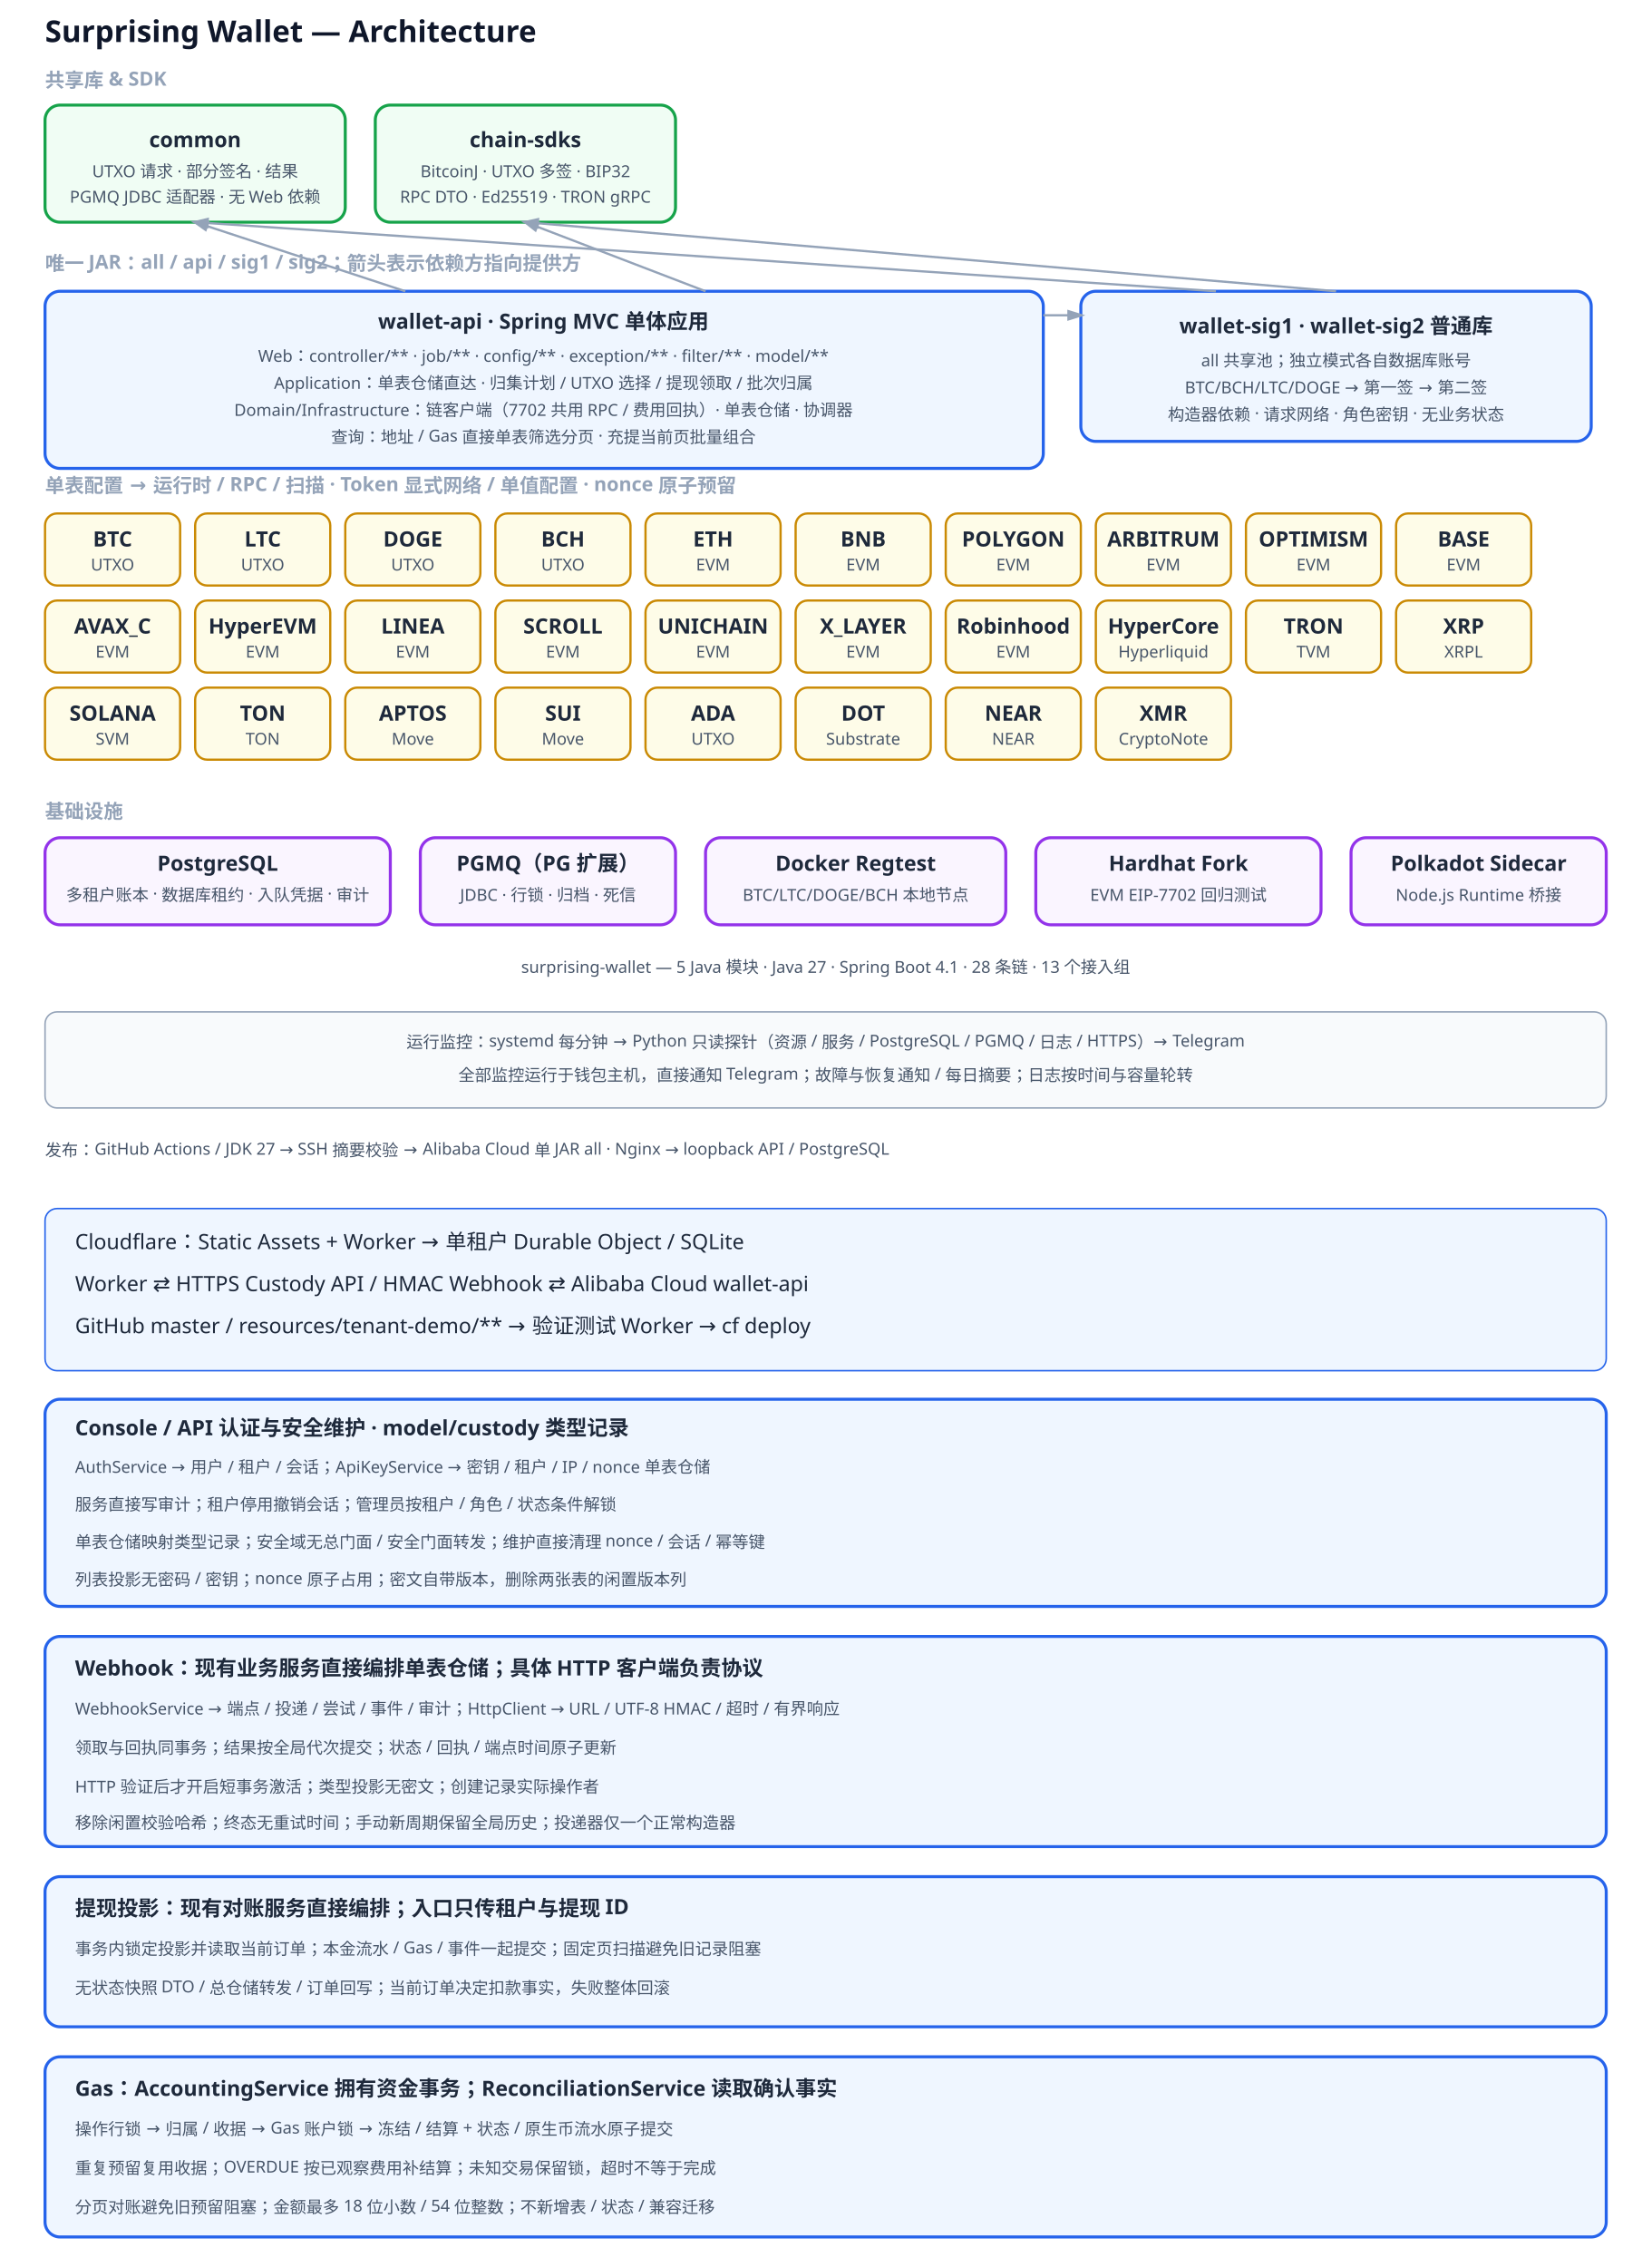
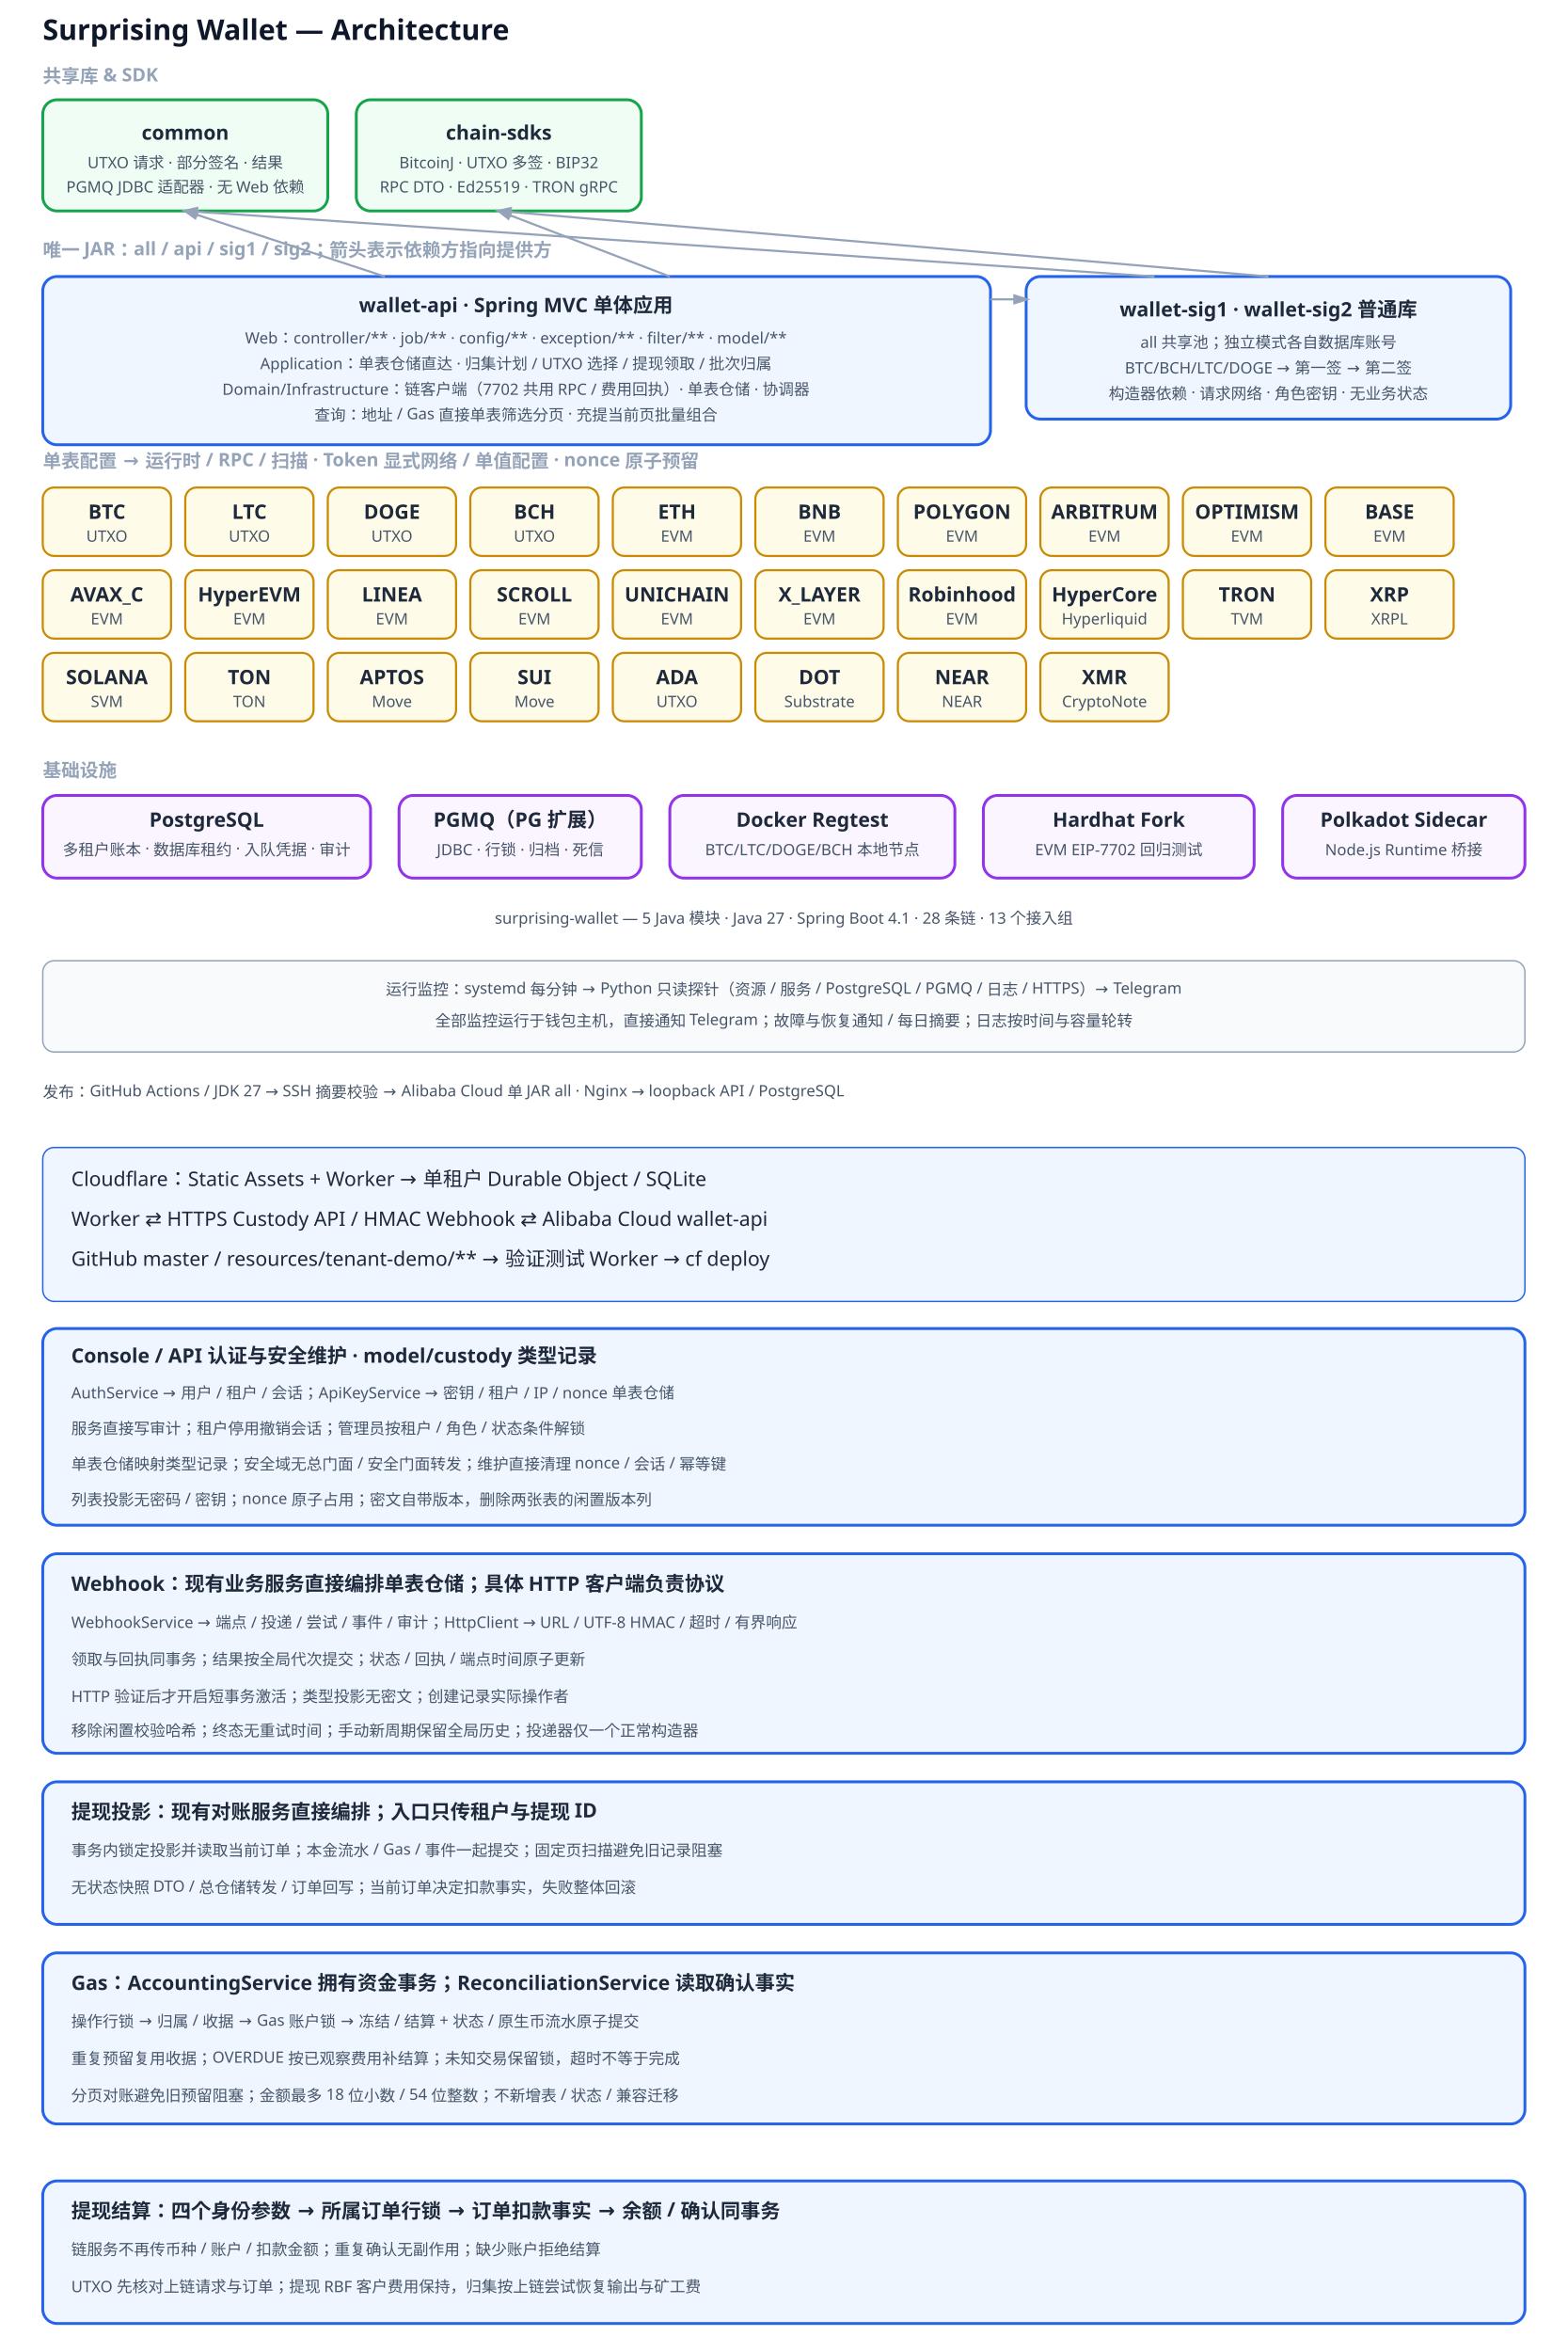
- <svg xmlns="http://www.w3.org/2000/svg" width="1100" height="1510" viewBox="0 0 1100 1510">
+ <svg xmlns="http://www.w3.org/2000/svg" width="1100" height="1650" viewBox="0 0 1100 1650">
  <style>
    .svc   { fill: #eff6ff; stroke: #2563eb; stroke-width: 2; rx: 10; }
    .lib   { fill: #f0fdf4; stroke: #16a34a; stroke-width: 2; rx: 10; }
    .chain { fill: #fefce8; stroke: #ca8a04; stroke-width: 1.5; rx: 8; }
    .infra { fill: #faf5ff; stroke: #9333ea; stroke-width: 2; rx: 10; }
    .label { font: 14px sans-serif; font-weight: 700; fill: #1e293b; }
    .desc  { font: 11px sans-serif; fill: #475569; }
    .title { font: 20px sans-serif; font-weight: 700; fill: #0f172a; }
    .sep   { font: 13px sans-serif; font-weight: 600; fill: #94a3b8; }
    .arrow { stroke: #94a3b8; stroke-width: 1.5; marker-end: url(#arr); }
  </style>
  <defs>
    <marker id="arr" markerWidth="8" markerHeight="8" refX="6" refY="2.5" orient="auto" markerUnits="strokeWidth">
      <path d="M0,0 L0,5 L8,2.5 z" fill="#94a3b8" />
    </marker>
  </defs>
  <text x="30" y="28" class="title">Surprising Wallet —  Architecture</text>
  <text x="30" y="58" class="sep"> 共享库 &amp; SDK</text>
  <rect x="30" y="70" width="200" height="78" class="lib" />
  <text x="130" y="98" text-anchor="middle" class="label">common</text>
  <text x="130" y="118" text-anchor="middle" class="desc">UTXO 请求 · 部分签名 · 结果</text>
  <text x="130" y="135" text-anchor="middle" class="desc">PGMQ JDBC 适配器 · 无 Web 依赖</text>
  <rect x="250" y="70" width="200" height="78" class="lib" />
  <text x="350" y="98" text-anchor="middle" class="label">chain-sdks</text>
  <text x="350" y="118" text-anchor="middle" class="desc">BitcoinJ · UTXO 多签 · BIP32</text>
  <text x="350" y="135" text-anchor="middle" class="desc">RPC DTO · Ed25519 · TRON gRPC</text>
  <text x="30" y="180" class="sep"> 唯一 JAR：all / api / sig1 / sig2；箭头表示依赖方指向提供方</text>
  <rect x="30" y="194" width="665" height="118" class="svc" />
  <text x="362" y="219" text-anchor="middle" class="label">wallet-api · Spring MVC 单体应用</text>
  <text x="362" y="241" text-anchor="middle" class="desc">Web：controller/** · job/** · config/** · exception/** · filter/** · model/**</text>
  <text x="362" y="259" text-anchor="middle" class="desc">Application：单表仓储直达 · 归集计划 / UTXO 选择 / 提现领取 / 批次归属</text>
  <text x="362" y="277" text-anchor="middle" class="desc">Domain/Infrastructure：链客户端（7702 共用 RPC / 费用回执）· 单表仓储 · 协调器</text>
  <text x="362" y="295" text-anchor="middle" class="desc">查询：地址 / Gas 直接单表筛选分页 · 充提当前页批量组合</text>
  <rect x="720" y="194" width="340" height="100" class="svc" />
  <text x="890" y="222" text-anchor="middle" class="label">wallet-sig1 · wallet-sig2 普通库</text>
  <text x="890" y="244" text-anchor="middle" class="desc">all 共享池；独立模式各自数据库账号</text>
  <text x="890" y="262" text-anchor="middle" class="desc">BTC/BCH/LTC/DOGE → 第一签 → 第二签</text>
  <text x="890" y="280" text-anchor="middle" class="desc">构造器依赖 · 请求网络 · 角色密钥 · 无业务状态</text>
  <line x1="695" y1="210" x2="720" y2="210" class="arrow" />
  <line x1="270" y1="194" x2="130" y2="148" class="arrow" />
  <line x1="470" y1="194" x2="350" y2="148" class="arrow" />
  <line x1="810" y1="194" x2="130" y2="148" class="arrow" />
  <line x1="890" y1="194" x2="350" y2="148" class="arrow" />
  <text x="30" y="328" class="sep"> 单表配置 → 运行时 / RPC / 扫描 · Token 显式网络 / 单值配置 · nonce 原子预留</text>
  <rect x="30" y="342" width="90" height="48" class="chain" />
  <text x="75" y="364" text-anchor="middle" class="label">BTC</text>
  <text x="75" y="380" text-anchor="middle" class="desc">UTXO</text>
  <rect x="130" y="342" width="90" height="48" class="chain" />
  <text x="175" y="364" text-anchor="middle" class="label">LTC</text>
  <text x="175" y="380" text-anchor="middle" class="desc">UTXO</text>
  <rect x="230" y="342" width="90" height="48" class="chain" />
  <text x="275" y="364" text-anchor="middle" class="label">DOGE</text>
  <text x="275" y="380" text-anchor="middle" class="desc">UTXO</text>
  <rect x="330" y="342" width="90" height="48" class="chain" />
  <text x="375" y="364" text-anchor="middle" class="label">BCH</text>
  <text x="375" y="380" text-anchor="middle" class="desc">UTXO</text>
  <rect x="430" y="342" width="90" height="48" class="chain" />
  <text x="475" y="364" text-anchor="middle" class="label">ETH</text>
  <text x="475" y="380" text-anchor="middle" class="desc">EVM</text>
  <rect x="530" y="342" width="90" height="48" class="chain" />
  <text x="575" y="364" text-anchor="middle" class="label">BNB</text>
  <text x="575" y="380" text-anchor="middle" class="desc">EVM</text>
  <rect x="630" y="342" width="90" height="48" class="chain" />
  <text x="675" y="364" text-anchor="middle" class="label">POLYGON</text>
  <text x="675" y="380" text-anchor="middle" class="desc">EVM</text>
  <rect x="730" y="342" width="90" height="48" class="chain" />
  <text x="775" y="364" text-anchor="middle" class="label">ARBITRUM</text>
  <text x="775" y="380" text-anchor="middle" class="desc">EVM</text>
  <rect x="830" y="342" width="90" height="48" class="chain" />
  <text x="875" y="364" text-anchor="middle" class="label">OPTIMISM</text>
  <text x="875" y="380" text-anchor="middle" class="desc">EVM</text>
  <rect x="930" y="342" width="90" height="48" class="chain" />
  <text x="975" y="364" text-anchor="middle" class="label">BASE</text>
  <text x="975" y="380" text-anchor="middle" class="desc">EVM</text>
  <rect x="30" y="400" width="90" height="48" class="chain" />
  <text x="75" y="422" text-anchor="middle" class="label">AVAX_C</text>
  <text x="75" y="438" text-anchor="middle" class="desc">EVM</text>
  <rect x="130" y="400" width="90" height="48" class="chain" />
  <text x="175" y="422" text-anchor="middle" class="label">HyperEVM</text>
  <text x="175" y="438" text-anchor="middle" class="desc">EVM</text>
  <rect x="230" y="400" width="90" height="48" class="chain" />
  <text x="275" y="422" text-anchor="middle" class="label">LINEA</text>
  <text x="275" y="438" text-anchor="middle" class="desc">EVM</text>
  <rect x="330" y="400" width="90" height="48" class="chain" />
  <text x="375" y="422" text-anchor="middle" class="label">SCROLL</text>
  <text x="375" y="438" text-anchor="middle" class="desc">EVM</text>
  <rect x="430" y="400" width="90" height="48" class="chain" />
  <text x="475" y="422" text-anchor="middle" class="label">UNICHAIN</text>
  <text x="475" y="438" text-anchor="middle" class="desc">EVM</text>
  <rect x="530" y="400" width="90" height="48" class="chain" />
  <text x="575" y="422" text-anchor="middle" class="label">X_LAYER</text>
  <text x="575" y="438" text-anchor="middle" class="desc">EVM</text>
  <rect x="630" y="400" width="90" height="48" class="chain" />
  <text x="675" y="422" text-anchor="middle" class="label">Robinhood</text>
  <text x="675" y="438" text-anchor="middle" class="desc">EVM</text>
  <rect x="730" y="400" width="90" height="48" class="chain" />
  <text x="775" y="422" text-anchor="middle" class="label">HyperCore</text>
  <text x="775" y="438" text-anchor="middle" class="desc">Hyperliquid</text>
  <rect x="830" y="400" width="90" height="48" class="chain" />
  <text x="875" y="422" text-anchor="middle" class="label">TRON</text>
  <text x="875" y="438" text-anchor="middle" class="desc">TVM</text>
  <rect x="930" y="400" width="90" height="48" class="chain" />
  <text x="975" y="422" text-anchor="middle" class="label">XRP</text>
  <text x="975" y="438" text-anchor="middle" class="desc">XRPL</text>
  <rect x="30" y="458" width="90" height="48" class="chain" />
  <text x="75" y="480" text-anchor="middle" class="label">SOLANA</text>
  <text x="75" y="496" text-anchor="middle" class="desc">SVM</text>
  <rect x="130" y="458" width="90" height="48" class="chain" />
  <text x="175" y="480" text-anchor="middle" class="label">TON</text>
  <text x="175" y="496" text-anchor="middle" class="desc">TON</text>
  <rect x="230" y="458" width="90" height="48" class="chain" />
  <text x="275" y="480" text-anchor="middle" class="label">APTOS</text>
  <text x="275" y="496" text-anchor="middle" class="desc">Move</text>
  <rect x="330" y="458" width="90" height="48" class="chain" />
  <text x="375" y="480" text-anchor="middle" class="label">SUI</text>
  <text x="375" y="496" text-anchor="middle" class="desc">Move</text>
  <rect x="430" y="458" width="90" height="48" class="chain" />
  <text x="475" y="480" text-anchor="middle" class="label">ADA</text>
  <text x="475" y="496" text-anchor="middle" class="desc">UTXO</text>
  <rect x="530" y="458" width="90" height="48" class="chain" />
  <text x="575" y="480" text-anchor="middle" class="label">DOT</text>
  <text x="575" y="496" text-anchor="middle" class="desc">Substrate</text>
  <rect x="630" y="458" width="90" height="48" class="chain" />
  <text x="675" y="480" text-anchor="middle" class="label">NEAR</text>
  <text x="675" y="496" text-anchor="middle" class="desc">NEAR</text>
  <rect x="730" y="458" width="90" height="48" class="chain" />
  <text x="775" y="480" text-anchor="middle" class="label">XMR</text>
  <text x="775" y="496" text-anchor="middle" class="desc">CryptoNote</text>
  <text x="30" y="545" class="sep"> 基础设施</text>
  <rect x="30" y="558" width="230" height="58" class="infra" />
  <text x="145" y="580" text-anchor="middle" class="label">PostgreSQL</text>
  <text x="145" y="600" text-anchor="middle" class="desc">多租户账本 · 数据库租约 · 入队凭据 · 审计</text>
  <rect x="280" y="558" width="170" height="58" class="infra" />
  <text x="365" y="580" text-anchor="middle" class="label">PGMQ（PG 扩展）</text>
  <text x="365" y="600" text-anchor="middle" class="desc">JDBC · 行锁 · 归档 · 死信</text>
  <rect x="470" y="558" width="200" height="58" class="infra" />
  <text x="570" y="580" text-anchor="middle" class="label">Docker Regtest</text>
  <text x="570" y="600" text-anchor="middle" class="desc">BTC/LTC/DOGE/BCH 本地节点</text>
  <rect x="690" y="558" width="190" height="58" class="infra" />
  <text x="785" y="580" text-anchor="middle" class="label">Hardhat Fork</text>
  <text x="785" y="600" text-anchor="middle" class="desc">EVM EIP-7702 回归测试</text>
  <rect x="900" y="558" width="170" height="58" class="infra" />
  <text x="985" y="580" text-anchor="middle" class="label">Polkadot Sidecar</text>
  <text x="985" y="600" text-anchor="middle" class="desc">Node.js Runtime 桥接</text>
  <text x="550" y="648" text-anchor="middle" class="desc" fill="#94a3b8" font-size="11">surprising-wallet — 5 Java 模块 · Java 27 · Spring Boot 4.1 · 28 条链 · 13 个接入组</text>
  <text x="30" y="770" class="desc">发布：GitHub Actions / JDK 27 → SSH 摘要校验 → Alibaba Cloud 单 JAR all · Nginx → loopback API / PostgreSQL</text>
  <rect x="30" y="674" width="1040" height="64" fill="#f8fafc" stroke="#94a3b8" rx="8" />
  <text x="550" y="698" text-anchor="middle" class="desc">运行监控：systemd 每分钟 → Python 只读探针（资源 / 服务 / PostgreSQL / PGMQ / 日志 / HTTPS）→ Telegram</text>
  <text x="550" y="720" text-anchor="middle" class="desc">全部监控运行于钱包主机，直接通知 Telegram；故障与恢复通知 / 每日摘要；日志按时间与容量轮转</text>
  <rect x="30" y="805" width="1040" height="108" rx="8" fill="#eff6ff" stroke="#2563eb" />
  <text x="50" y="832" style="font:14px sans-serif;fill:#1e293b">Cloudflare：Static Assets + Worker → 单租户 Durable Object / SQLite</text>
  <text x="50" y="860" style="font:14px sans-serif;fill:#1e293b">Worker ⇄ HTTPS Custody API / HMAC Webhook ⇄ Alibaba Cloud wallet-api</text>
  <text x="50" y="888" style="font:14px sans-serif;fill:#1e293b">GitHub master / resources/tenant-demo/** → 验证测试 Worker → cf deploy</text>
  <rect x="30" y="932" width="1040" height="138" class="svc" />
  <text x="50" y="956" class="label">Console / API 认证与安全维护 · model/custody 类型记录</text>
  <text x="50" y="981" class="desc">AuthService → 用户 / 租户 / 会话；ApiKeyService → 密钥 / 租户 / IP / nonce 单表仓储</text>
  <text x="50" y="1006" class="desc">服务直接写审计；租户停用撤销会话；管理员按租户 / 角色 / 状态条件解锁</text>
  <text x="50" y="1031" class="desc">单表仓储映射类型记录；安全域无总门面 / 安全门面转发；维护直接清理 nonce / 会话 / 幂等键</text>
  <text x="50" y="1056" class="desc">列表投影无密码 / 密钥；nonce 原子占用；密文自带版本，删除两张表的闲置版本列</text>
  <rect x="30" y="1090" width="1040" height="140" class="svc" />
  <text x="50" y="1116" class="label">Webhook：现有业务服务直接编排单表仓储；具体 HTTP 客户端负责协议</text>
  <text x="50" y="1142" class="desc">WebhookService → 端点 / 投递 / 尝试 / 事件 / 审计；HttpClient → URL / UTF-8 HMAC / 超时 / 有界响应</text>
  <text x="50" y="1168" class="desc">领取与回执同事务；结果按全局代次提交；状态 / 回执 / 端点时间原子更新</text>
  <text x="50" y="1194" class="desc">HTTP 验证后才开启短事务激活；类型投影无密文；创建记录实际操作者</text>
  <text x="50" y="1218" class="desc">移除闲置校验哈希；终态无重试时间；手动新周期保留全局历史；投递器仅一个正常构造器</text>
  <rect x="30" y="1250" width="1040" height="100" class="svc" />
  <text x="50" y="1276" class="label">提现投影：现有对账服务直接编排；入口只传租户与提现 ID</text>
  <text x="50" y="1302" class="desc">事务内锁定投影并读取当前订单；本金流水 / Gas / 事件一起提交；固定页扫描避免旧记录阻塞</text>
  <text x="50" y="1328" class="desc">无状态快照 DTO / 总仓储转发 / 订单回写；当前订单决定扣款事实，失败整体回滚</text>
  <rect x="30" y="1370" width="1040" height="120" class="svc" />
  <text x="50" y="1396" class="label">Gas：AccountingService 拥有资金事务；ReconciliationService 读取确认事实</text>
  <text x="50" y="1422" class="desc">操作行锁 → 归属 / 收据 → Gas 账户锁 → 冻结 / 结算 + 状态 / 原生币流水原子提交</text>
  <text x="50" y="1448" class="desc">重复预留复用收据；OVERDUE 按已观察费用补结算；未知交易保留锁，超时不等于完成</text>
  <text x="50" y="1474" class="desc">分页对账避免旧预留阻塞；金额最多 18 位小数 / 54 位整数；不新增表 / 状态 / 兼容迁移</text>
+   <rect x="30" y="1530" width="1040" height="100" class="svc" />
+   <text x="50" y="1556" class="label">提现结算：四个身份参数 → 所属订单行锁 → 订单扣款事实 → 余额 / 确认同事务</text>
+   <text x="50" y="1582" class="desc">链服务不再传币种 / 账户 / 扣款金额；重复确认无副作用；缺少账户拒绝结算</text>
+   <text x="50" y="1608" class="desc">UTXO 先核对上链请求与订单；提现 RBF 客户费用保持，归集按上链尝试恢复输出与矿工费</text>
</svg>
